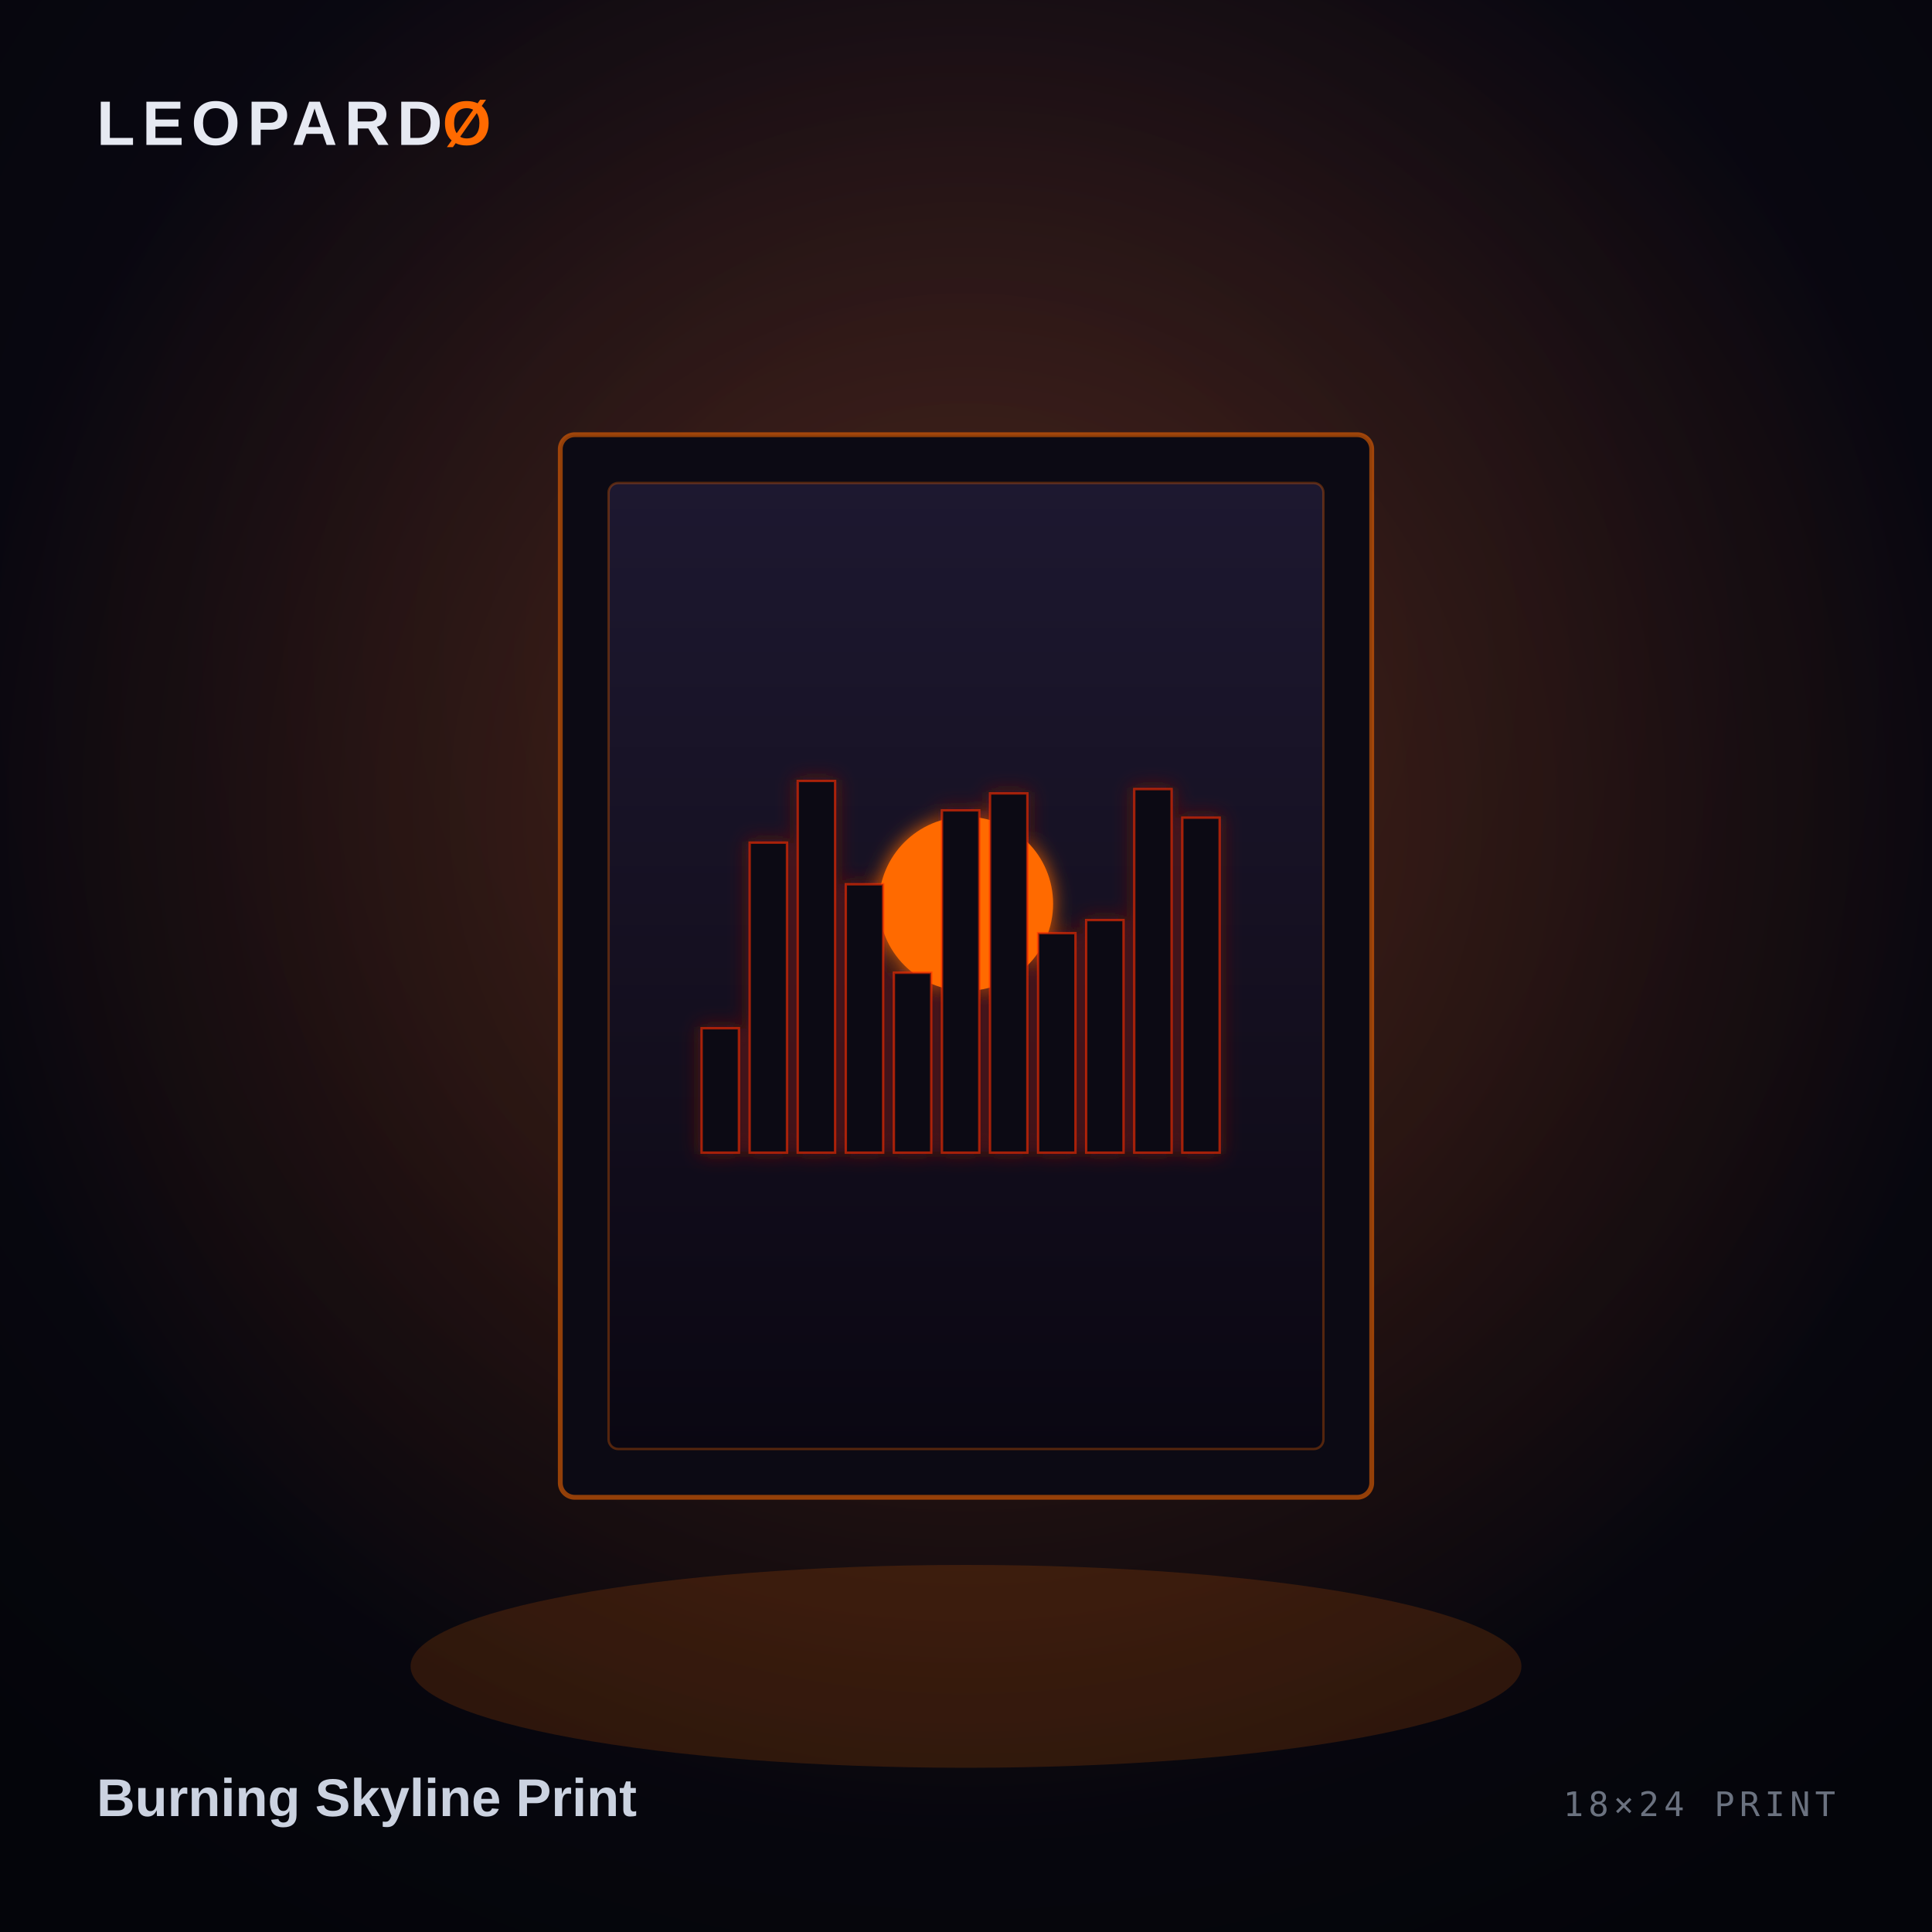
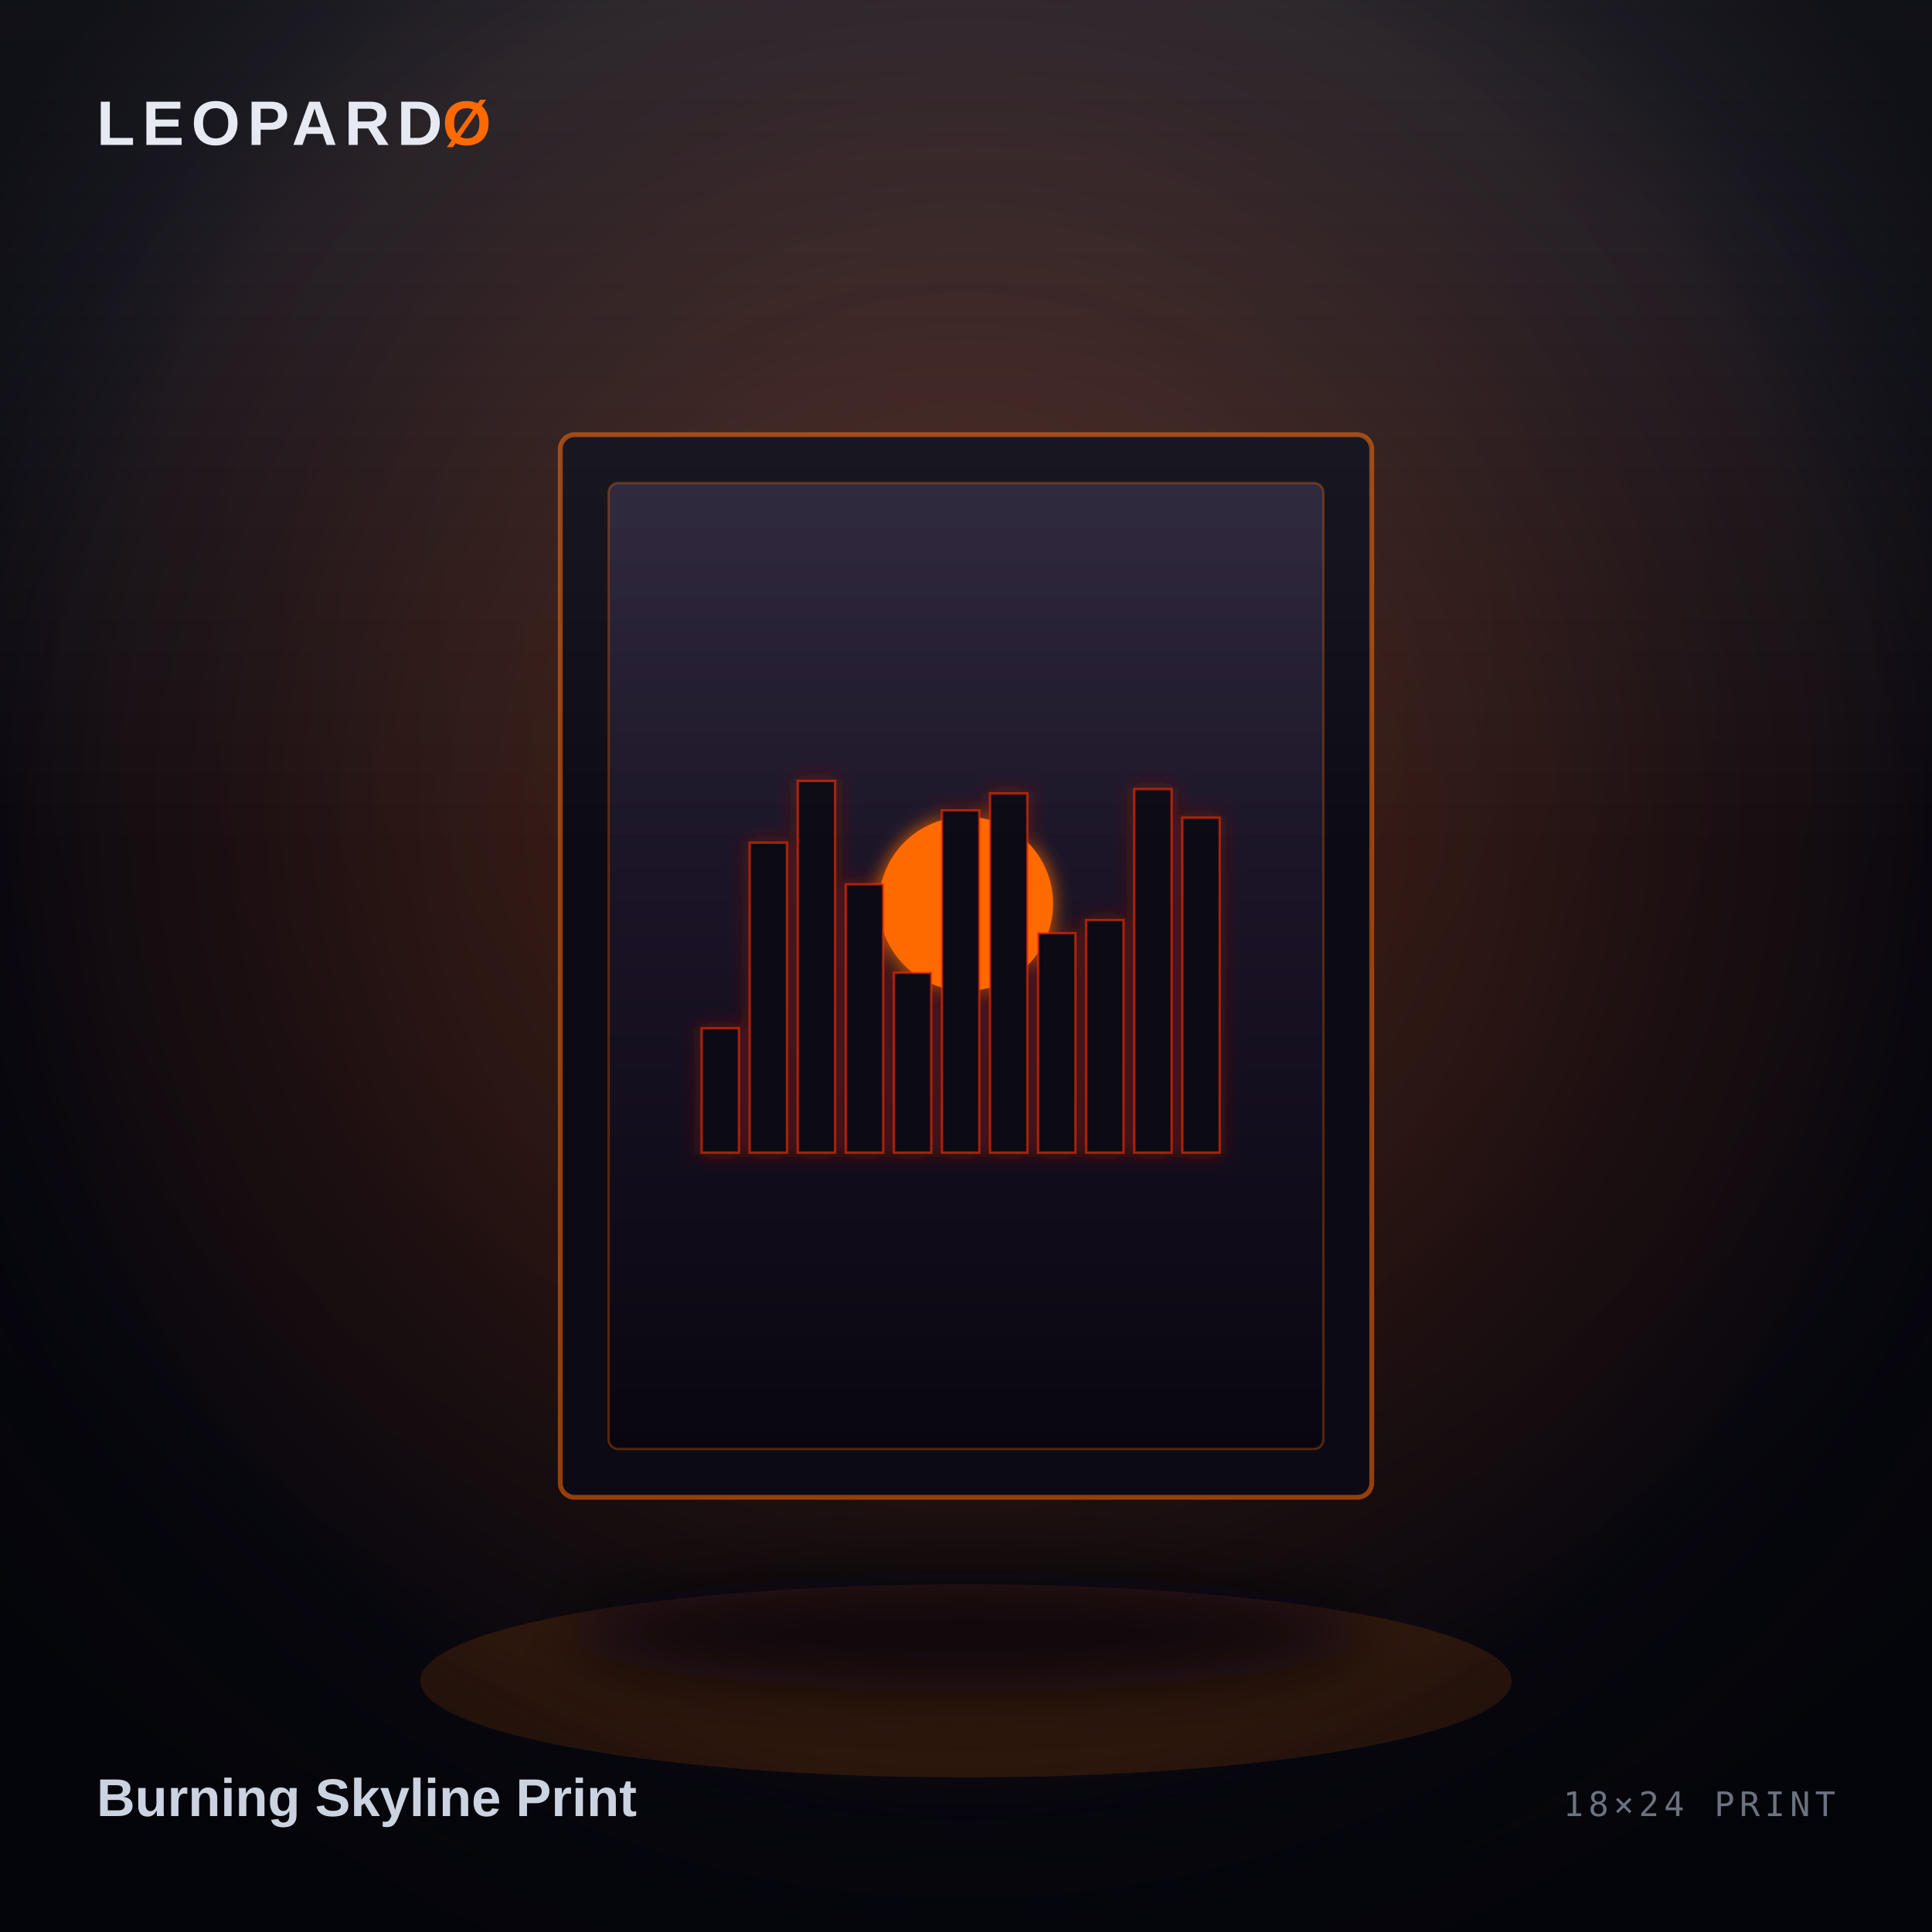
<svg xmlns="http://www.w3.org/2000/svg" viewBox="0 0 800 800" width="800" height="800">
  <defs>
    <radialGradient id="bg" cx="50%" cy="34%" r="75%">
      <stop offset="0%" stop-color="#141022" />
      <stop offset="55%" stop-color="#0a0812" />
      <stop offset="100%" stop-color="#04050a" />
    </radialGradient>
    <radialGradient id="halo" cx="50%" cy="42%" r="52%">
      <stop offset="0%" stop-color="#ff6a00" stop-opacity="0.26" />
      <stop offset="100%" stop-color="#ff6a00" stop-opacity="0" />
    </radialGradient>
    <linearGradient id="fab" x1="0" y1="0" x2="0" y2="1">
-       <stop offset="0%" stop-color="#1d1830" />
-       <stop offset="55%" stop-color="#140f1f" />
-       <stop offset="100%" stop-color="#0a0712" />
+       <stop offset="0%" stop-color="#272036" />
+       <stop offset="52%" stop-color="#171122" />
+       <stop offset="100%" stop-color="#090610" />
    </linearGradient>
+     <linearGradient id="toplight" x1="0" y1="0" x2="0" y2="1">
+       <stop offset="0%" stop-color="#ffffff" stop-opacity="0.11" />
+       <stop offset="44%" stop-color="#ffffff" stop-opacity="0" />
+     </linearGradient>
+     <radialGradient id="vig" cx="50%" cy="44%" r="62%">
+       <stop offset="0%" stop-color="#04050a" stop-opacity="0" />
+       <stop offset="76%" stop-color="#04050a" stop-opacity="0" />
+       <stop offset="100%" stop-color="#04050a" stop-opacity="0.55" />
+     </radialGradient>
    <filter id="glow" x="-40%" y="-40%" width="180%" height="180%">
      <feGaussianBlur stdDeviation="4" />
+     </filter>
+     <filter id="soft" x="-60%" y="-60%" width="220%" height="220%">
+       <feGaussianBlur stdDeviation="14" />
    </filter>
    <clipPath id="cp">
      <rect x="260" y="210" width="280" height="380" rx="10" />
    </clipPath>
  </defs>
  <rect width="800" height="800" fill="url(#bg)" />
  <rect width="800" height="800" fill="url(#halo)" />
-   <ellipse cx="400" cy="690" rx="230" ry="42" fill="#ff6a00" opacity="0.16" />
+   <ellipse cx="400" cy="696" rx="226" ry="40" fill="#ff6a00" opacity="0.14" />
+   <ellipse cx="400" cy="676" rx="166" ry="24" fill="#020308" opacity="0.7" filter="url(#soft)" />
  <g>
    <rect x="232" y="180" width="336" height="440" rx="6" fill="#0c0a14" stroke="#ff6a00" stroke-opacity="0.55" stroke-width="2" />
    <rect x="252" y="200" width="296" height="400" rx="4" fill="url(#fab)" stroke="#ff6a00" stroke-opacity="0.3" />
  </g>
  <g clip-path="url(#cp)">
    <g filter="url(#glow)" opacity="0.9">
      <circle cx="400" cy="374.24" r="36.064" fill="#ff6a00" />
      <rect x="290.52" y="425.76" width="15.456" height="51.52" fill="#0c0a14" stroke="#ff2d00" stroke-opacity="0.6" />
      <rect x="310.425" y="348.923" width="15.456" height="128.357" fill="#0c0a14" stroke="#ff2d00" stroke-opacity="0.6" />
      <rect x="330.331" y="323.37" width="15.456" height="153.91" fill="#0c0a14" stroke="#ff2d00" stroke-opacity="0.6" />
      <rect x="350.236" y="366.158" width="15.456" height="111.122" fill="#0c0a14" stroke="#ff2d00" stroke-opacity="0.6" />
      <rect x="370.142" y="402.793" width="15.456" height="74.487" fill="#0c0a14" stroke="#ff2d00" stroke-opacity="0.6" />
      <rect x="390.047" y="335.553" width="15.456" height="141.727" fill="#0c0a14" stroke="#ff2d00" stroke-opacity="0.6" />
      <rect x="409.953" y="328.522" width="15.456" height="148.758" fill="#0c0a14" stroke="#ff2d00" stroke-opacity="0.6" />
      <rect x="429.858" y="386.391" width="15.456" height="90.889" fill="#0c0a14" stroke="#ff2d00" stroke-opacity="0.6" />
      <rect x="449.764" y="380.982" width="15.456" height="96.298" fill="#0c0a14" stroke="#ff2d00" stroke-opacity="0.6" />
      <rect x="469.669" y="326.723" width="15.456" height="150.557" fill="#0c0a14" stroke="#ff2d00" stroke-opacity="0.6" />
      <rect x="489.575" y="338.565" width="15.456" height="138.715" fill="#0c0a14" stroke="#ff2d00" stroke-opacity="0.6" />
    </g>
    <g>
      <circle cx="400" cy="374.24" r="36.064" fill="#ff6a00" />
      <rect x="290.52" y="425.76" width="15.456" height="51.52" fill="#0c0a14" stroke="#ff2d00" stroke-opacity="0.6" />
      <rect x="310.425" y="348.923" width="15.456" height="128.357" fill="#0c0a14" stroke="#ff2d00" stroke-opacity="0.6" />
      <rect x="330.331" y="323.37" width="15.456" height="153.91" fill="#0c0a14" stroke="#ff2d00" stroke-opacity="0.6" />
      <rect x="350.236" y="366.158" width="15.456" height="111.122" fill="#0c0a14" stroke="#ff2d00" stroke-opacity="0.6" />
      <rect x="370.142" y="402.793" width="15.456" height="74.487" fill="#0c0a14" stroke="#ff2d00" stroke-opacity="0.6" />
      <rect x="390.047" y="335.553" width="15.456" height="141.727" fill="#0c0a14" stroke="#ff2d00" stroke-opacity="0.6" />
      <rect x="409.953" y="328.522" width="15.456" height="148.758" fill="#0c0a14" stroke="#ff2d00" stroke-opacity="0.6" />
      <rect x="429.858" y="386.391" width="15.456" height="90.889" fill="#0c0a14" stroke="#ff2d00" stroke-opacity="0.6" />
      <rect x="449.764" y="380.982" width="15.456" height="96.298" fill="#0c0a14" stroke="#ff2d00" stroke-opacity="0.6" />
      <rect x="469.669" y="326.723" width="15.456" height="150.557" fill="#0c0a14" stroke="#ff2d00" stroke-opacity="0.6" />
      <rect x="489.575" y="338.565" width="15.456" height="138.715" fill="#0c0a14" stroke="#ff2d00" stroke-opacity="0.6" />
    </g>
  </g>
+   <rect width="800" height="800" fill="url(#toplight)" />
+   <rect width="800" height="800" fill="url(#vig)" />
  <text x="40" y="60" font-family="Arial, sans-serif" font-weight="900" font-size="26" letter-spacing="3" fill="#e6e9f2">LEOPARD<tspan fill="#ff6a00">Ø</tspan>
  </text>
  <text x="40" y="752" font-family="Arial, sans-serif" font-weight="800" font-size="22" fill="#cbd2e0">Burning Skyline Print</text>
  <text x="760" y="752" text-anchor="end" font-family="monospace" font-size="14" letter-spacing="2" fill="#6b7280">18×24 PRINT</text>
</svg>
